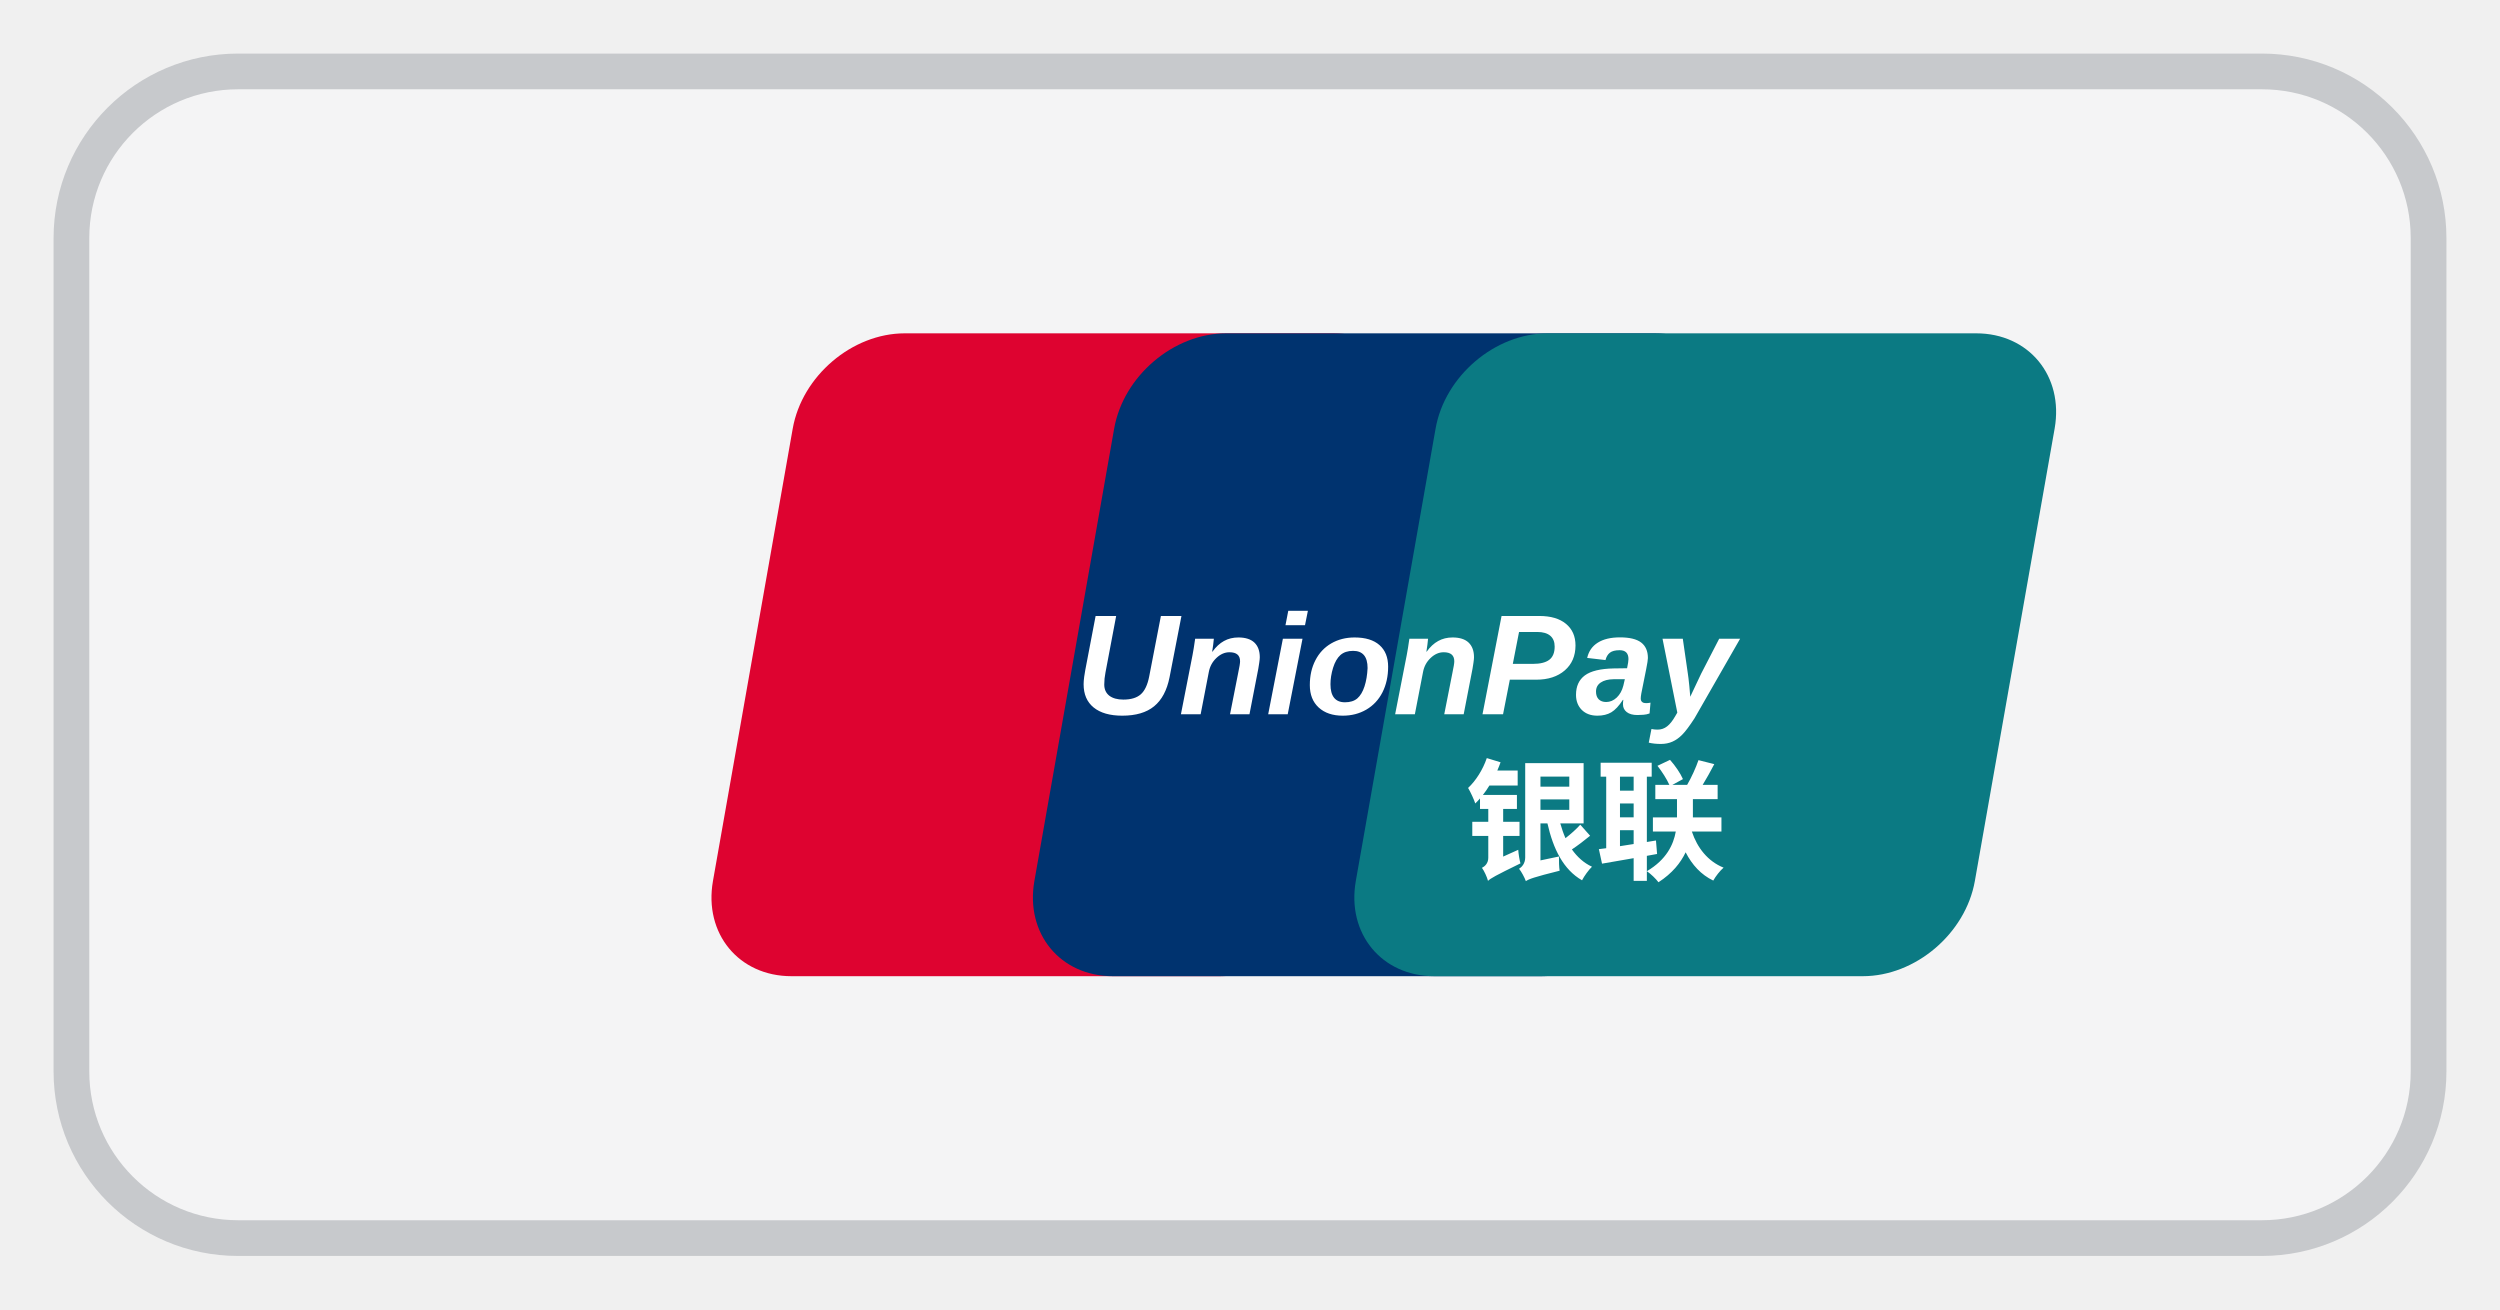
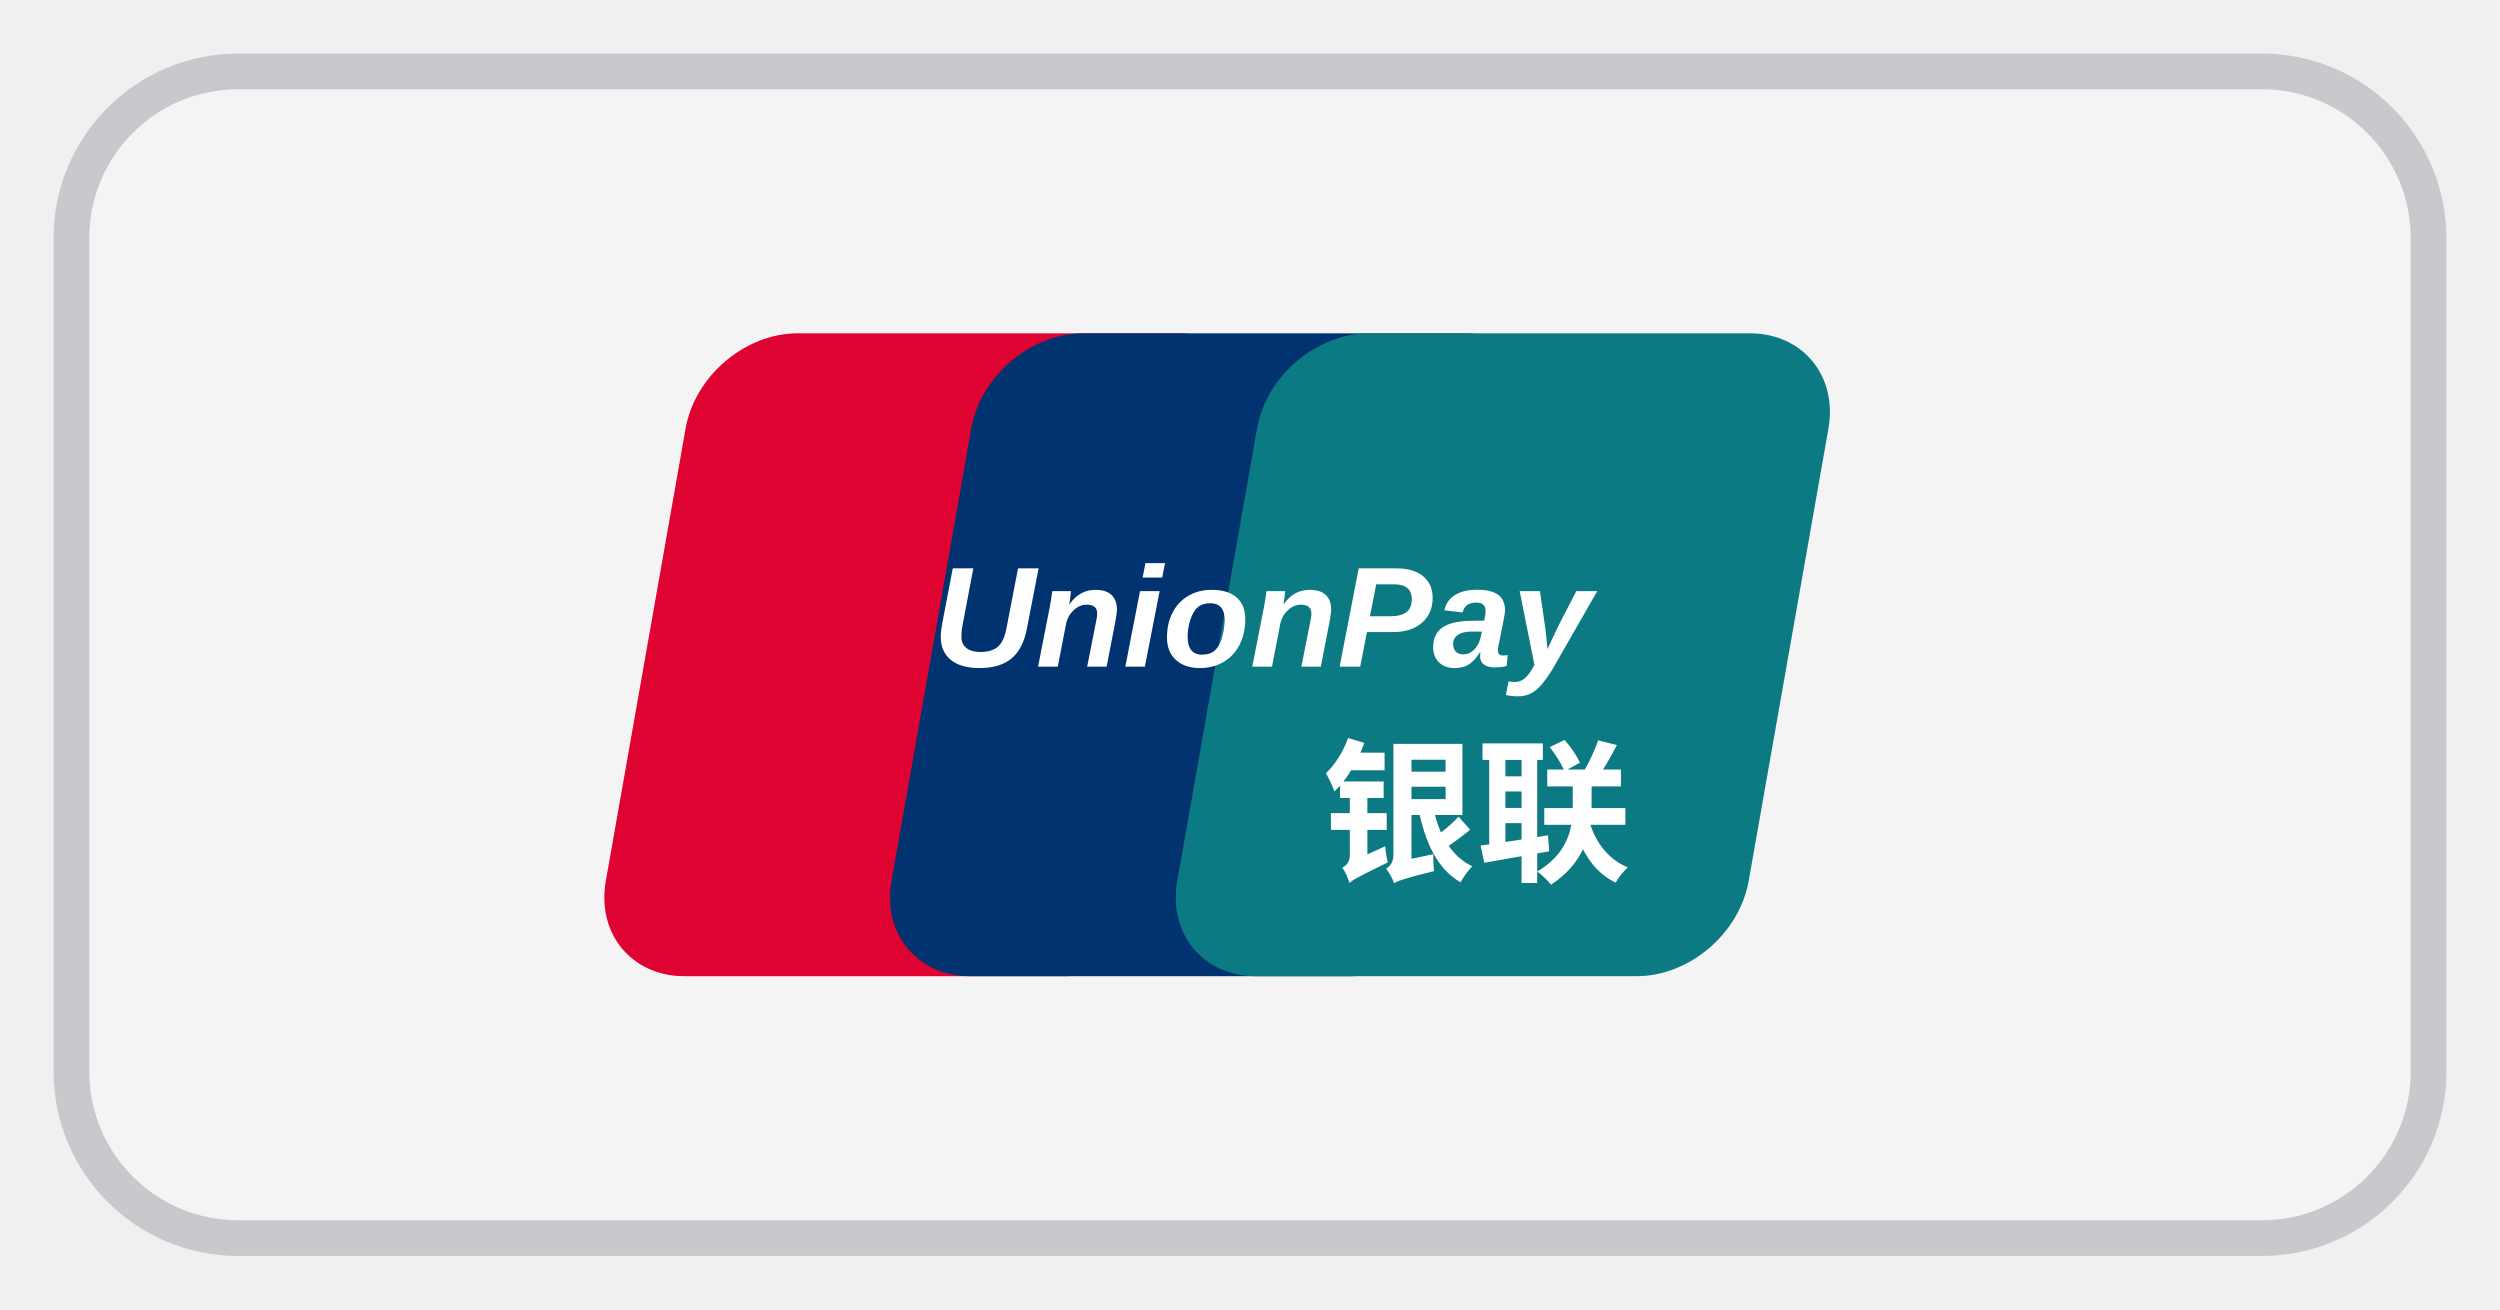
<svg xmlns="http://www.w3.org/2000/svg" width="420" height="220" viewBox="0 0 420 220" role="img" aria-label="UnionPay">
  <rect x="12" y="12" width="396" height="196" rx="28" fill="#f4f4f5" stroke="#c7c9cc" stroke-width="6" />
-   <g transform="translate(136 56)">
-     <rect x="0" y="0" width="104" height="108" rx="16" fill="#de0330" transform="skewX(-10)" />
-     <rect x="54" y="0" width="104" height="108" rx="16" fill="#00336f" transform="skewX(-10)" />
-     <rect x="108" y="0" width="104" height="108" rx="16" fill="#0b7a83" transform="skewX(-10)" />
-     <text x="100" y="64" text-anchor="middle" font-family="Arial, Helvetica, sans-serif" font-size="24" font-weight="700" fill="#fff" font-style="italic">UnionPay</text>
-     <text x="132" y="90" text-anchor="middle" font-family="Arial, Helvetica, sans-serif" font-size="22" font-weight="700" fill="#fff">银联</text>
+   <g transform="translate(118 56)">
+     <rect x="0" y="0" width="96" height="108" rx="16" fill="#de0330" transform="skewX(-10)" />
+     <rect x="48" y="0" width="96" height="108" rx="16" fill="#00336f" transform="skewX(-10)" />
+     <rect x="96" y="0" width="96" height="108" rx="16" fill="#0b7a83" transform="skewX(-10)" />
+     <text x="94" y="56" text-anchor="middle" font-family="Arial, Helvetica, sans-serif" font-size="24" font-weight="700" fill="#ffffff" font-style="italic">UnionPay</text>
+     <text x="130" y="90" text-anchor="middle" font-family="Arial, Helvetica, sans-serif" font-size="26" font-weight="700" fill="#ffffff">银联</text>
  </g>
</svg>
